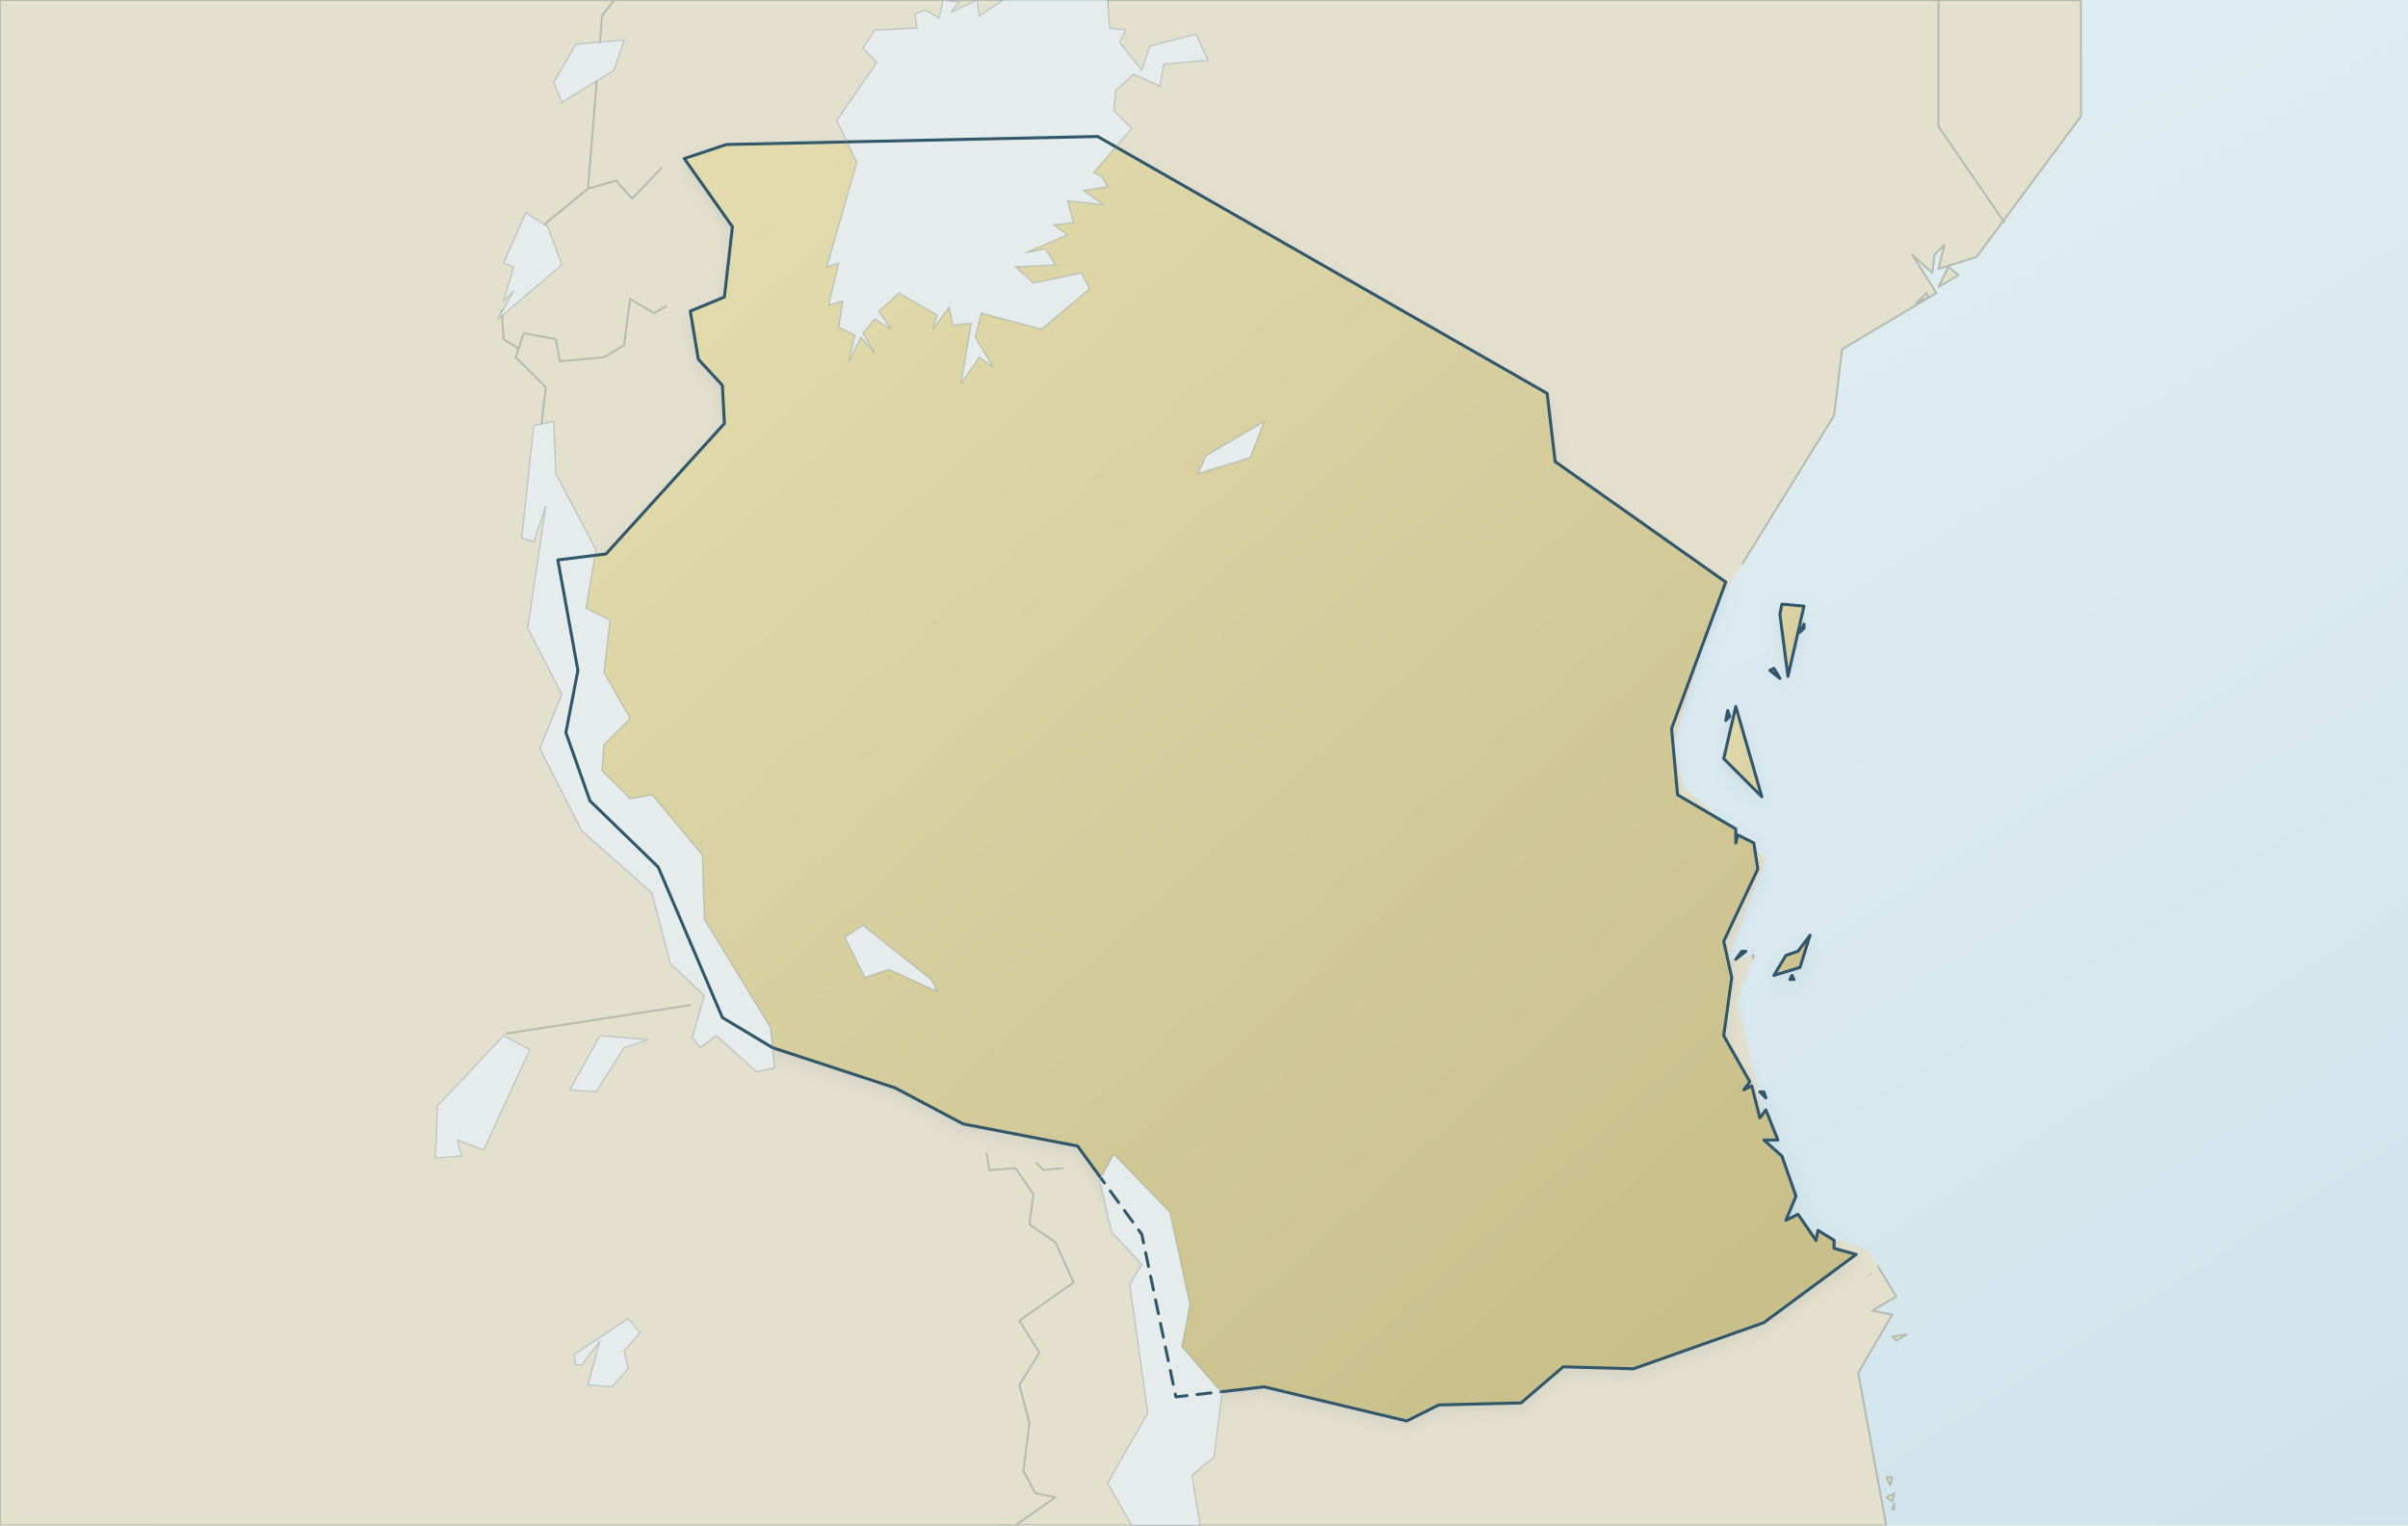
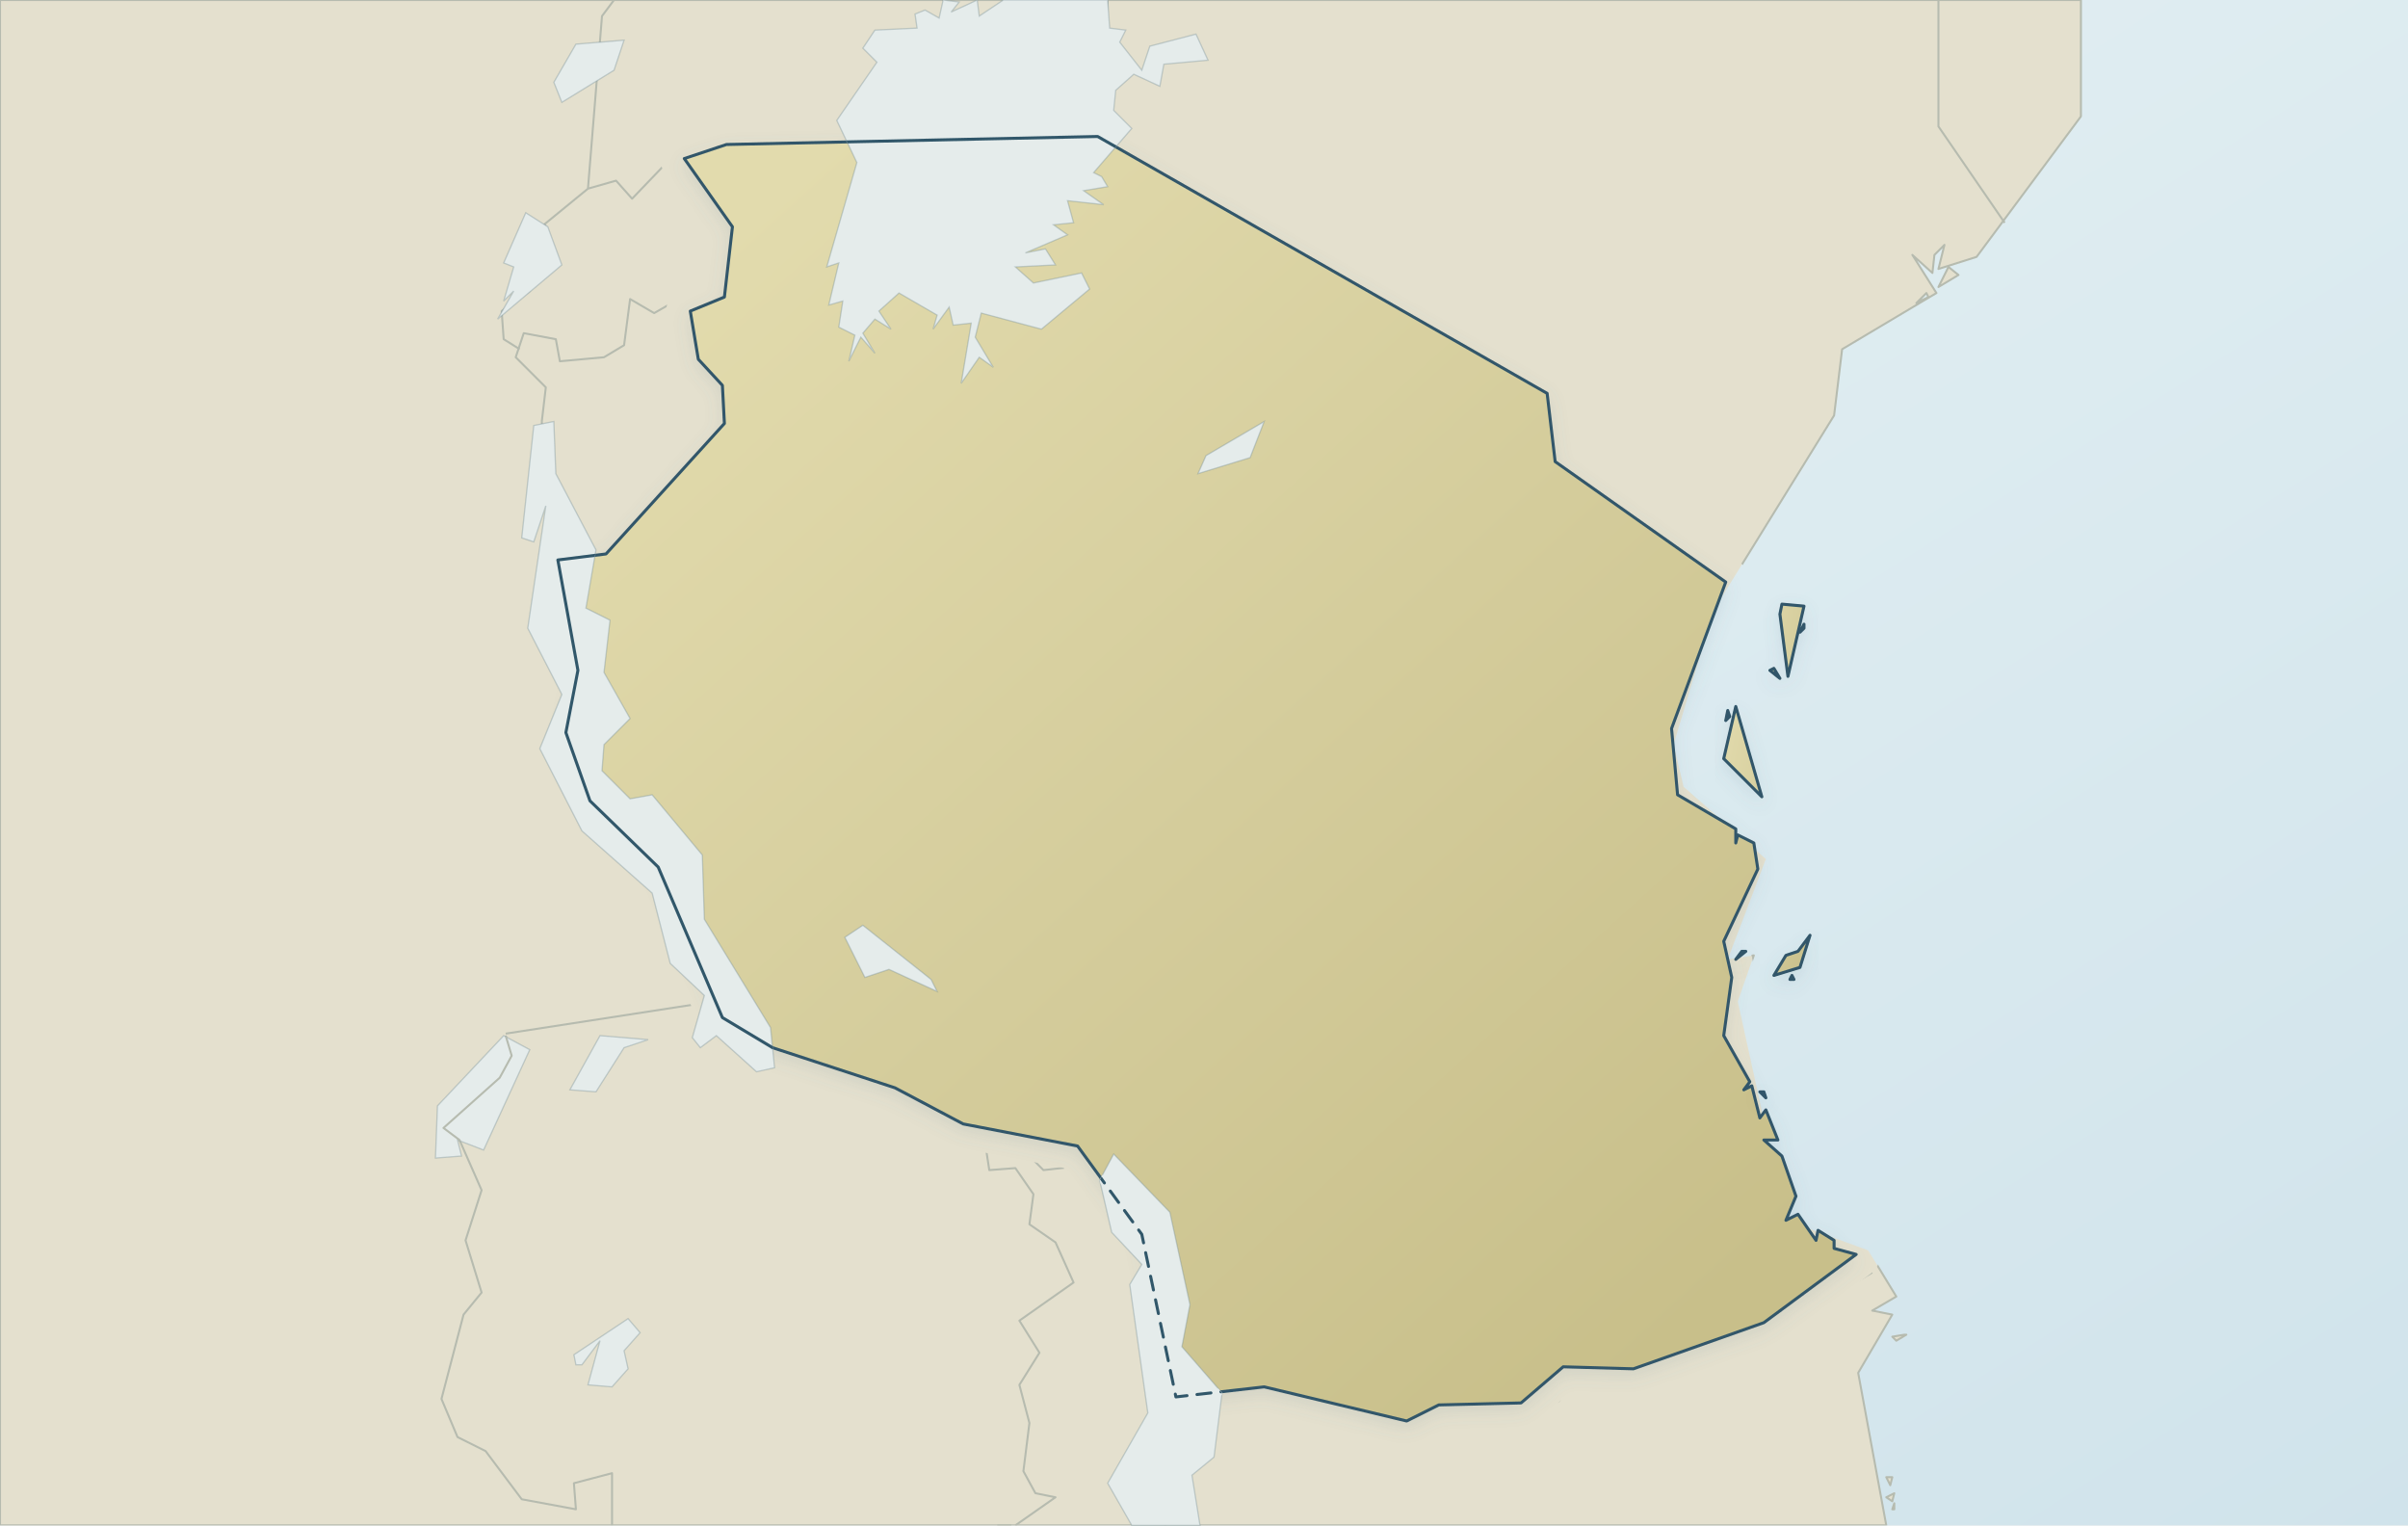
<svg xmlns="http://www.w3.org/2000/svg" viewBox="0 0 1200 760" role="img" aria-label="Map of Tanzania" data-map-style="journey-atlas-map-v3-clean-background" data-map-projection="local-equirectangular-fit-v1">
  <defs>
    <linearGradient id="sea" x1="0" y1="0" x2="1" y2="1">
      <stop offset="0" stop-color="#eaf2f4" />
      <stop offset=".55" stop-color="#dcebf0" />
      <stop offset="1" stop-color="#d0e3eb" />
    </linearGradient>
    <linearGradient id="land" x1=".12" y1=".08" x2=".88" y2=".92">
      <stop offset="0" stop-color="#e2dbad" />
      <stop offset=".52" stop-color="#d4cc9b" />
      <stop offset="1" stop-color="#c8bf8a" />
    </linearGradient>
    <filter id="shadow" x="-10%" y="-10%" width="120%" height="120%">
      <feGaussianBlur in="SourceAlpha" stdDeviation="4" result="b" />
      <feOffset in="b" dy="3" result="o" />
      <feColorMatrix in="o" type="matrix" values="0 0 0 0 .12 0 0 0 0 .22 0 0 0 0 .28 0 0 0 .14 0" />
      <feBlend in="SourceGraphic" mode="normal" />
    </filter>
    <clipPath id="shared-inland-water-clip" clipPathUnits="userSpaceOnUse">
      <path d="M412,133L427,81L417,60L437,31L430,24L436,15L457,14L456,7L461,5L468,9L470,0L478,1L474,6L487,0L488,8L500,0L552,0L553,14L561,15L558,21L569,35L573,23L596,17L602,30L580,32L578,43L565,37L556,45L555,55L564,64L545,86L549,88L552,93L540,95L550,102L532,100L535,111L525,112L532,117L511,126L521,124L526,132L506,133L515,141L539,136L543,144L519,164L489,156L486,168L495,183L488,178L479,191L484,161L475,162L473,153L465,164L467,157L448,146L438,155L444,164L436,159L430,166L436,176L429,168L423,180L426,167L418,163L420,150L413,152L418,131Z" />
      <path d="M260,268L266,212L276,210L277,236L297,274L292,303L304,309L301,335L314,358L301,371L300,384L314,398L325,396L350,426L351,458L384,512L386,532L377,534L357,516L349,522L345,517L351,496L334,480L325,445L290,414L269,373L280,346L263,313L272,252L266,270Z" />
      <path d="M217,577L218,551L251,516L264,523L241,573L228,568L230,576Z" />
      <path d="M248,159L256,145L251,150L256,133L251,131L262,106L273,113L280,132Z" />
      <path d="M280,51L276,41L287,22L311,20L306,35Z" />
      <path d="M313,657L319,664L311,673L313,682L305,691L293,690L299,668L290,680L287,680L286,675Z" />
      <path d="M430,461L464,488L467,494L443,483L431,487L421,467Z" />
      <path d="M323,518L311,522L297,544L284,543L299,516Z" />
      <path d="M597,236L601,227L630,210L623,228Z" />
    </clipPath>
    <clipPath id="malawi-disputed-clip" clipPathUnits="userSpaceOnUse">
      <path d="M548,588L555,575L583,604L593,650L589,671L609,694L605,726L594,735L598,760L564,760L552,739L572,704L563,640L569,630L554,614Z" />
    </clipPath>
    <mask id="exclude-target-border-band" maskUnits="userSpaceOnUse" x="0" y="0" width="1200" height="760">
      <rect width="1200" height="760" fill="white" />
      <path d="M860,290L833,363L836,396L865,413L865,420L866,416L874,420L876,433L859,469L863,487L859,516L872,539L869,543L873,541L877,557L880,553L886,568L879,568L888,576L895,596L890,608L896,605L905,618L906,613L914,618L914,622L925,625L879,659L814,682L779,681L758,699L717,700L701,708L630,691L586,696L569,615L537,571L480,560L446,542L385,522L360,507L328,432L294,399L282,365L288,334L278,279L302,276L361,211L360,192L348,179L344,155L361,148L365,113L341,79L362,72L547,68L771,196L775,230Z" fill="black" stroke="black" stroke-width="24" stroke-linejoin="round" />
    </mask>
  </defs>
  <rect width="1200" height="760" fill="url(#sea)" />
  <path id="geographic-context" d="M880,547L877,544L879,544ZM870,474L865,478L868,474ZM866,499L874,476L861,478L880,428L839,392L834,371L854,304L914,207L918,174L965,146L953,127L963,136L964,127L969,122L966,134L985,128L1037,58L1037,0L0,0L0,760L940,760L926,684L943,655L933,653L945,646L931,623L890,608ZM865,352L878,397L859,378ZM862,357L860,359L861,354ZM884,333L887,338L882,334ZM943,752L944,749L944,752ZM940,746L944,744L943,748ZM943,736L942,740L940,736ZM893,486L894,488L892,488ZM884,486L890,476L896,474L902,466L897,482ZM891,337L887,306L888,301L899,302ZM899,313L897,315L899,311ZM943,666L949,665L950,665L945,668ZM961,148L955,151L960,146ZM966,143L971,133L976,137Z" fill="#e4e0ce" fill-rule="evenodd" stroke="none" />
  <path id="geographic-context-outline" d="M880,547L877,544L879,544ZM870,474L865,478L868,474ZM866,499L874,476L861,478L880,428L839,392L834,371L854,304L914,207L918,174L965,146L953,127L963,136L964,127L969,122L966,134L985,128L1037,58L1037,0L0,0L0,760L940,760L926,684L943,655L933,653L945,646L931,623L890,608ZM865,352L878,397L859,378ZM862,357L860,359L861,354ZM884,333L887,338L882,334ZM943,752L944,749L944,752ZM940,746L944,744L943,748ZM943,736L942,740L940,736ZM893,486L894,488L892,488ZM884,486L890,476L896,474L902,466L897,482ZM891,337L887,306L888,301L899,302ZM899,313L897,315L899,311ZM943,666L949,665L950,665L945,668ZM961,148L955,151L960,146ZM966,143L971,133L976,137Z" fill="none" stroke="#b6bbaf" stroke-width="1" stroke-linejoin="round" mask="url(#exclude-target-border-band)" />
-   <path id="neighbor-borders" mask="url(#exclude-target-border-band)" d="M306,0L300,8L293,94L307,90L315,99L338,75L361,71L554,71L765,190L772,208L766,220L860,289M818,690L803,681L786,682L777,698L757,708L731,699L704,709L682,707L680,699L661,690L646,701L590,699L574,737L581,760M497,760L500,760M500,760L504,760M506,760L526,746L516,744L510,733L513,709L508,690L518,674L508,658L535,639L526,619L513,610L515,595L506,582L493,583L491,570L512,575L520,583L538,581L548,588L555,575L572,590L587,622L593,650L589,672L610,698M270,210L272,244L283,276L302,277L340,237L343,222L366,206L366,189L341,182L350,154L340,148L326,156L314,149L311,172L301,178L279,180L277,169L261,166L257,178L272,193L270,210M283,276L278,305L295,352L287,368L290,386L301,405L335,436L362,498L252,515M362,498L378,522L398,521L416,541L432,542L434,550L460,554L490,570M818,690L842,675L864,675L933,634M350,154L366,152L369,135L366,111L345,75M272,112L265,122L264,145L250,155L251,169L259,174M552,0L548,71M293,94L271,112M966,0L966,63L999,111M594,725L599,726L595,732L594,725M592,724L586,725L592,724" fill="none" stroke="#b6bbaf" stroke-width="1" stroke-linejoin="round" />
+   <path id="neighbor-borders" mask="url(#exclude-target-border-band)" d="M252,516L255,526L249,537L221,562L229,568L240,593L232,618L240,644L231,655L220,697L228,716L242,723L260,747L287,752L286,739L305,734L305,760M306,0L300,8L293,94L307,90L315,99L338,75L361,71L554,71L765,190L772,208L766,220L860,289M818,690L803,681L786,682L777,698L757,708L731,699L704,709L682,707L680,699L661,690L646,701L590,699L574,737L581,760M497,760L500,760M500,760L504,760M506,760L526,746L516,744L510,733L513,709L508,690L518,674L508,658L535,639L526,619L513,610L515,595L506,582L493,583L491,570L512,575L520,583L538,581L548,588L555,575L572,590L587,622L593,650L589,672L610,698M270,210L272,244L283,276L302,277L340,237L343,222L366,206L366,189L341,182L350,154L340,148L326,156L314,149L311,172L301,178L279,180L277,169L261,166L257,178L272,193L270,210M283,276L278,305L295,352L287,368L290,386L301,405L335,436L362,498L252,515M362,498L378,522L398,521L416,541L432,542L434,550L460,554L490,570M818,690L842,675L864,675L933,634M350,154L366,152L369,135L366,111L345,75M272,112L265,122L264,145L250,155L251,169L259,174M552,0L548,71M293,94L271,112M966,0L966,63L999,111M594,725L599,726L595,732L594,725M592,724L586,725L592,724" fill="none" stroke="#b6bbaf" stroke-width="1" stroke-linejoin="round" />
  <path id="target-country" d="M860,290L833,363L836,396L865,413L865,420L866,416L874,420L876,433L859,469L863,487L859,516L872,539L869,543L873,541L877,557L880,553L886,568L879,568L888,576L895,596L890,608L896,605L905,618L906,613L914,618L914,622L925,625L879,659L814,682L779,681L758,699L717,700L701,708L630,691L586,696L569,615L537,571L480,560L446,542L385,522L360,507L328,432L294,399L282,365L288,334L278,279L302,276L361,211L360,192L348,179L344,155L361,148L365,113L341,79L362,72L547,68L771,196L775,230Z" fill="url(#land)" fill-rule="evenodd" stroke="#31576a" filter="url(#shadow)" stroke-width="1.5" stroke-linejoin="round" stroke-linecap="round" />
  <path id="target-islands" d="M880,547L877,544L879,544Z M870,474L865,478L868,474Z M865,352L878,397L859,378Z M862,357L860,359L861,354Z M884,333L887,338L882,334Z M893,486L894,488L892,488Z M884,486L890,476L896,474L902,466L897,482Z M891,337L887,306L888,301L899,302Z M899,313L897,315L899,311Z" fill="url(#land)" fill-rule="evenodd" stroke="#31576a" filter="url(#shadow)" stroke-width="1.5" stroke-linejoin="round" stroke-linecap="round" />
  <g id="inland-water" fill="#e5eceb" stroke="#6f8a92" stroke-opacity=".35" stroke-width=".65">
    <path d="M412,133L427,81L417,60L437,31L430,24L436,15L457,14L456,7L461,5L468,9L470,0L478,1L474,6L487,0L488,8L500,0L552,0L553,14L561,15L558,21L569,35L573,23L596,17L602,30L580,32L578,43L565,37L556,45L555,55L564,64L545,86L549,88L552,93L540,95L550,102L532,100L535,111L525,112L532,117L511,126L521,124L526,132L506,133L515,141L539,136L543,144L519,164L489,156L486,168L495,183L488,178L479,191L484,161L475,162L473,153L465,164L467,157L448,146L438,155L444,164L436,159L430,166L436,176L429,168L423,180L426,167L418,163L420,150L413,152L418,131Z" />
    <path d="M260,268L266,212L276,210L277,236L297,274L292,303L304,309L301,335L314,358L301,371L300,384L314,398L325,396L350,426L351,458L384,512L386,532L377,534L357,516L349,522L345,517L351,496L334,480L325,445L290,414L269,373L280,346L263,313L272,252L266,270Z" />
    <path d="M548,588L555,575L583,604L593,650L589,671L609,694L605,726L594,735L598,760L564,760L552,739L572,704L563,640L569,630L554,614Z" />
    <path d="M217,577L218,551L251,516L264,523L241,573L228,568L230,576Z" />
    <path d="M248,159L256,145L251,150L256,133L251,131L262,106L273,113L280,132Z" />
    <path d="M280,51L276,41L287,22L311,20L306,35Z" />
    <path d="M313,657L319,664L311,673L313,682L305,691L293,690L299,668L290,680L287,680L286,675Z" />
    <path d="M430,461L464,488L467,494L443,483L431,487L421,467Z" />
    <path d="M323,518L311,522L297,544L284,543L299,516Z" />
    <path d="M597,236L601,227L630,210L623,228Z" />
  </g>
+   <path id="neighbor-water-boundary-overlay" d="M252,516L255,526L249,537L221,562L229,568L240,593L232,618L240,644L231,655L220,697L228,716L242,723L260,747L287,752L286,739L305,734L305,760" fill="none" stroke="#b6bbaf" stroke-width="1" stroke-linejoin="round" stroke-linecap="round" clip-path="url(#shared-inland-water-clip)" aria-hidden="true" />
  <path id="target-water-boundary-overlay" d="M860,290L833,363L836,396L865,413L865,420L866,416L874,420L876,433L859,469L863,487L859,516L872,539L869,543L873,541L877,557L880,553L886,568L879,568L888,576L895,596L890,608L896,605L905,618L906,613L914,618L914,622L925,625L879,659L814,682L779,681L758,699L717,700L701,708L630,691L586,696L569,615L537,571L480,560L446,542L385,522L360,507L328,432L294,399L282,365L288,334L278,279L302,276L361,211L360,192L348,179L344,155L361,148L365,113L341,79L362,72L547,68L771,196L775,230Z" fill="none" stroke="#31576a" stroke-width="1.5" stroke-linejoin="round" stroke-linecap="round" clip-path="url(#shared-inland-water-clip)" />
  <g id="disputed-malawi-lake-boundary" fill="none" stroke-linejoin="round" stroke-linecap="round" aria-hidden="true" clip-path="url(#malawi-disputed-clip)">
    <path d="M860,290L833,363L836,396L865,413L865,420L866,416L874,420L876,433L859,469L863,487L859,516L872,539L869,543L873,541L877,557L880,553L886,568L879,568L888,576L895,596L890,608L896,605L905,618L906,613L914,618L914,622L925,625L879,659L814,682L779,681L758,699L717,700L701,708L630,691L586,696L569,615L537,571L480,560L446,542L385,522L360,507L328,432L294,399L282,365L288,334L278,279L302,276L361,211L360,192L348,179L344,155L361,148L365,113L341,79L362,72L547,68L771,196L775,230Z" stroke="#e5eceb" stroke-width="3.4" />
    <path d="M860,290L833,363L836,396L865,413L865,420L866,416L874,420L876,433L859,469L863,487L859,516L872,539L869,543L873,541L877,557L880,553L886,568L879,568L888,576L895,596L890,608L896,605L905,618L906,613L914,618L914,622L925,625L879,659L814,682L779,681L758,699L717,700L701,708L630,691L586,696L569,615L537,571L480,560L446,542L385,522L360,507L328,432L294,399L282,365L288,334L278,279L302,276L361,211L360,192L348,179L344,155L361,148L365,113L341,79L362,72L547,68L771,196L775,230Z" stroke="#31576a" stroke-width="1.5" stroke-dasharray="7 5" />
  </g>
</svg>
